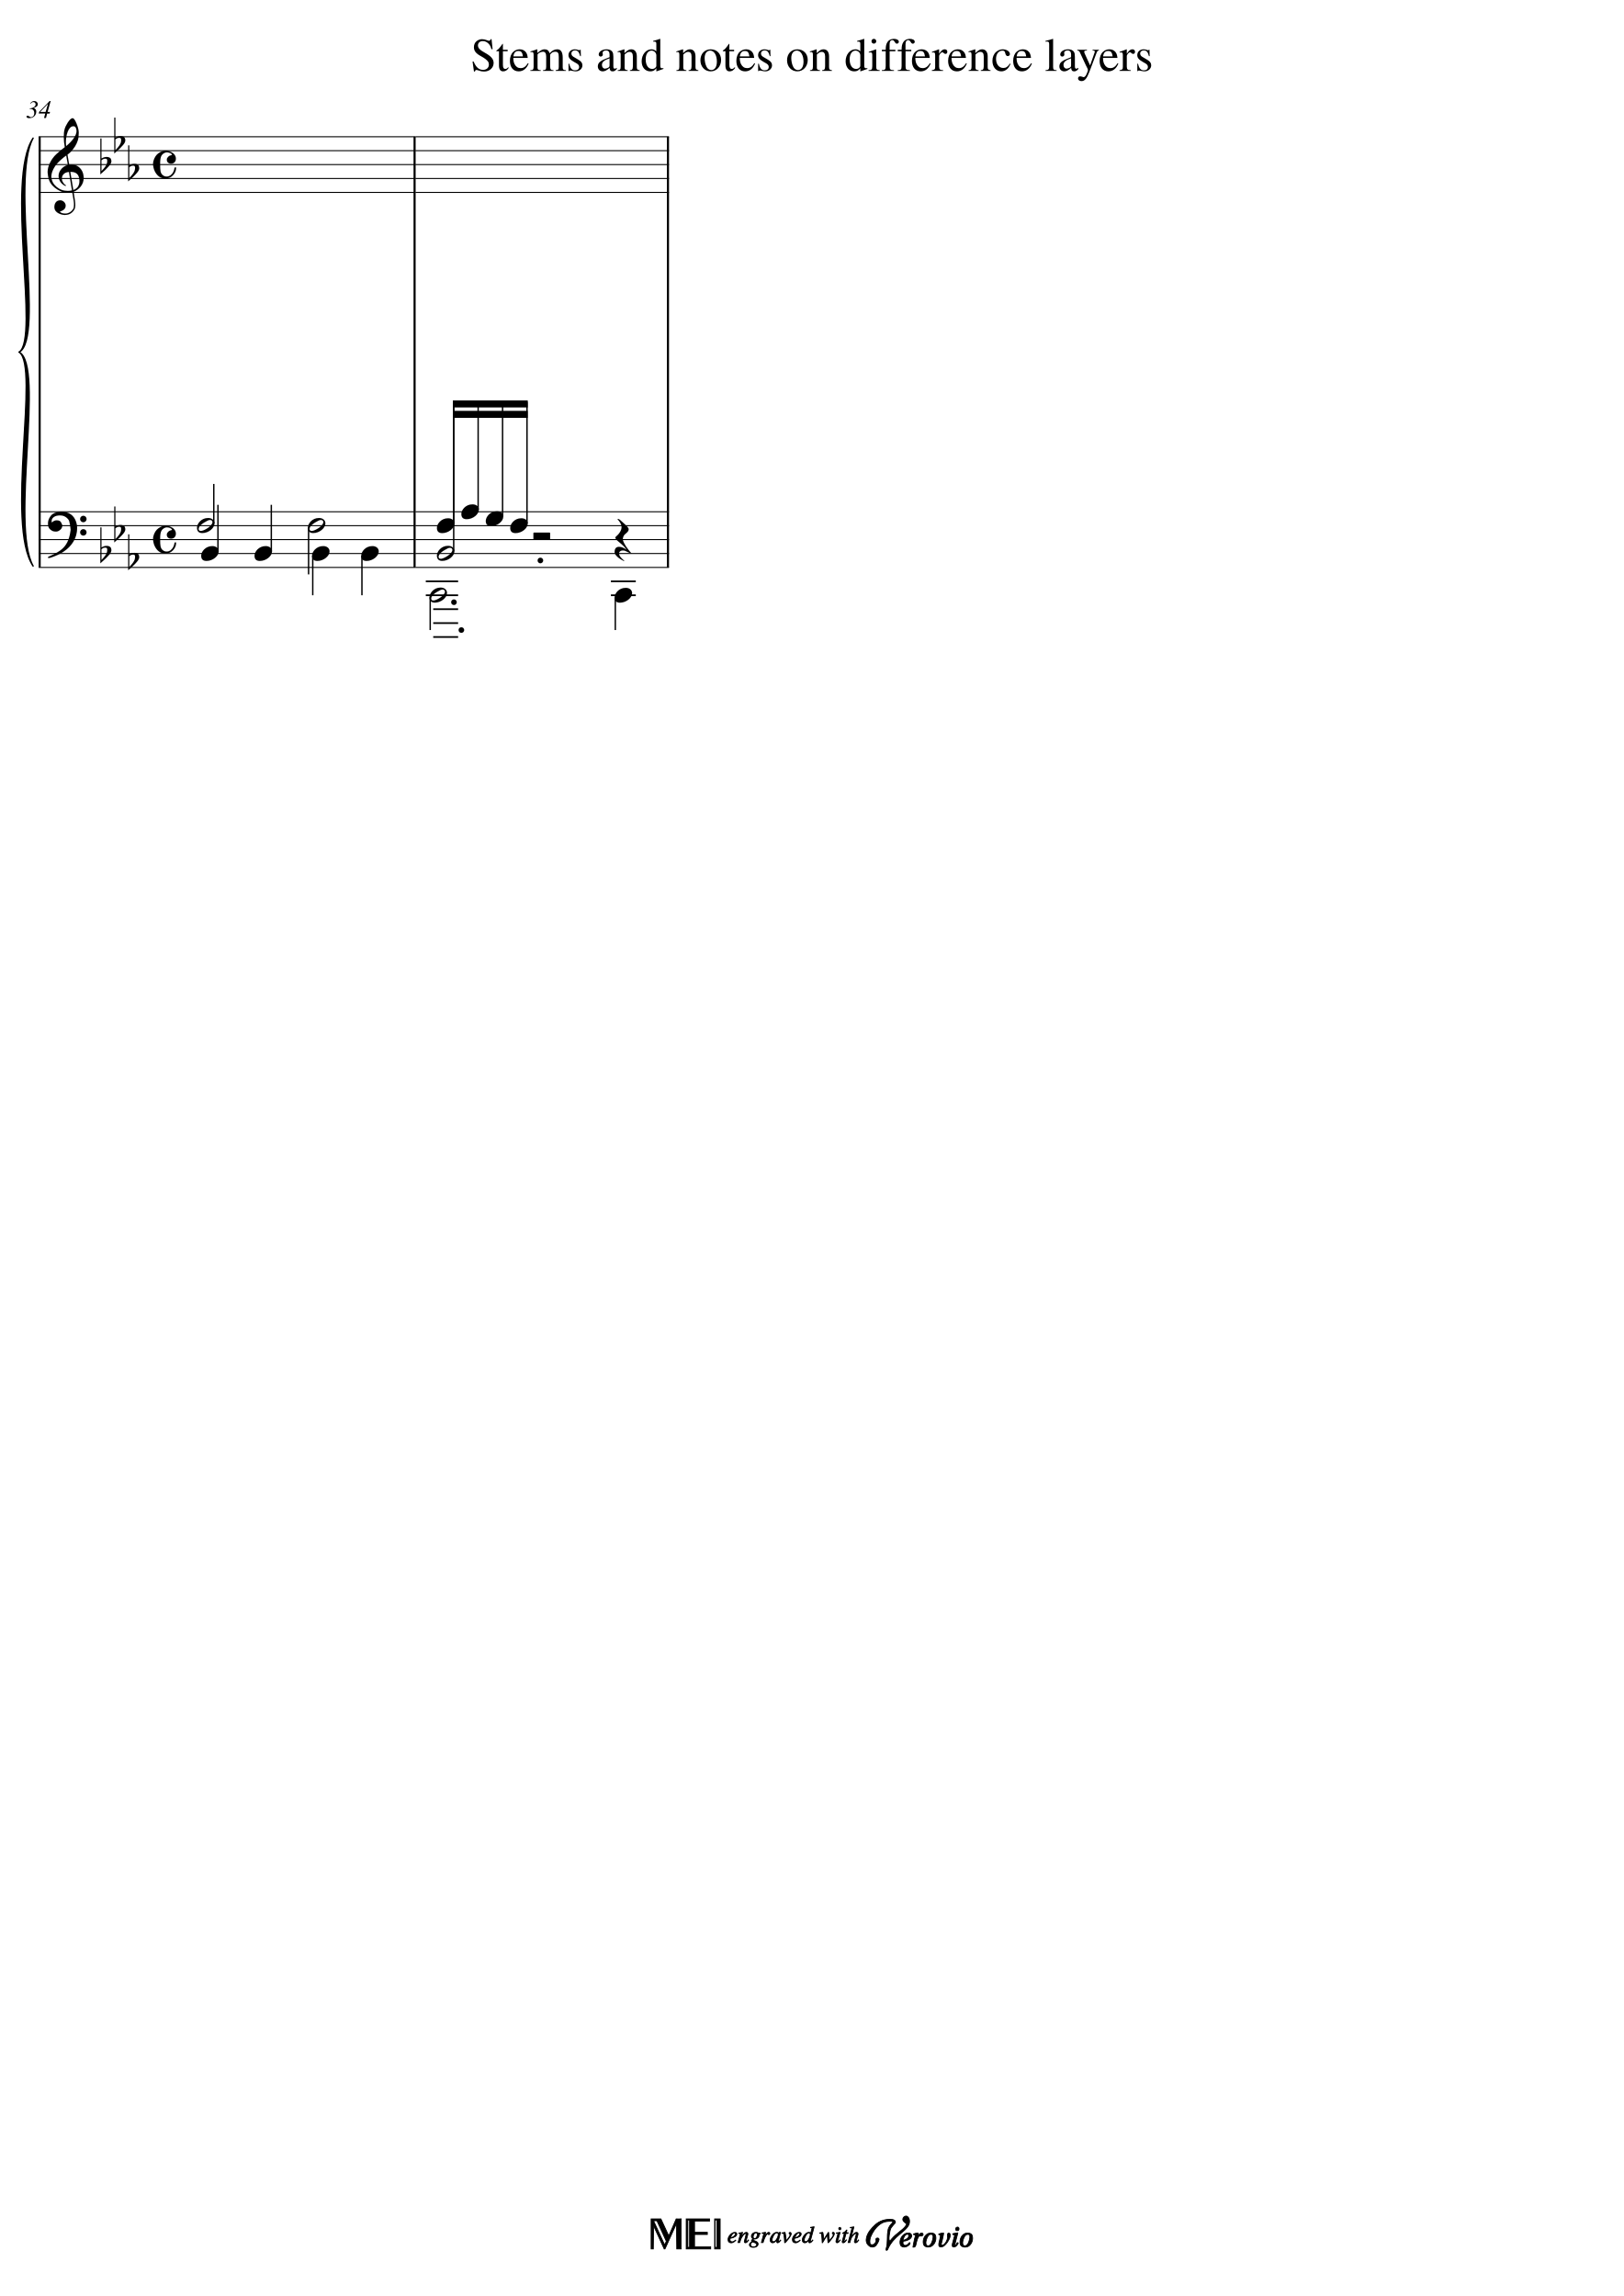
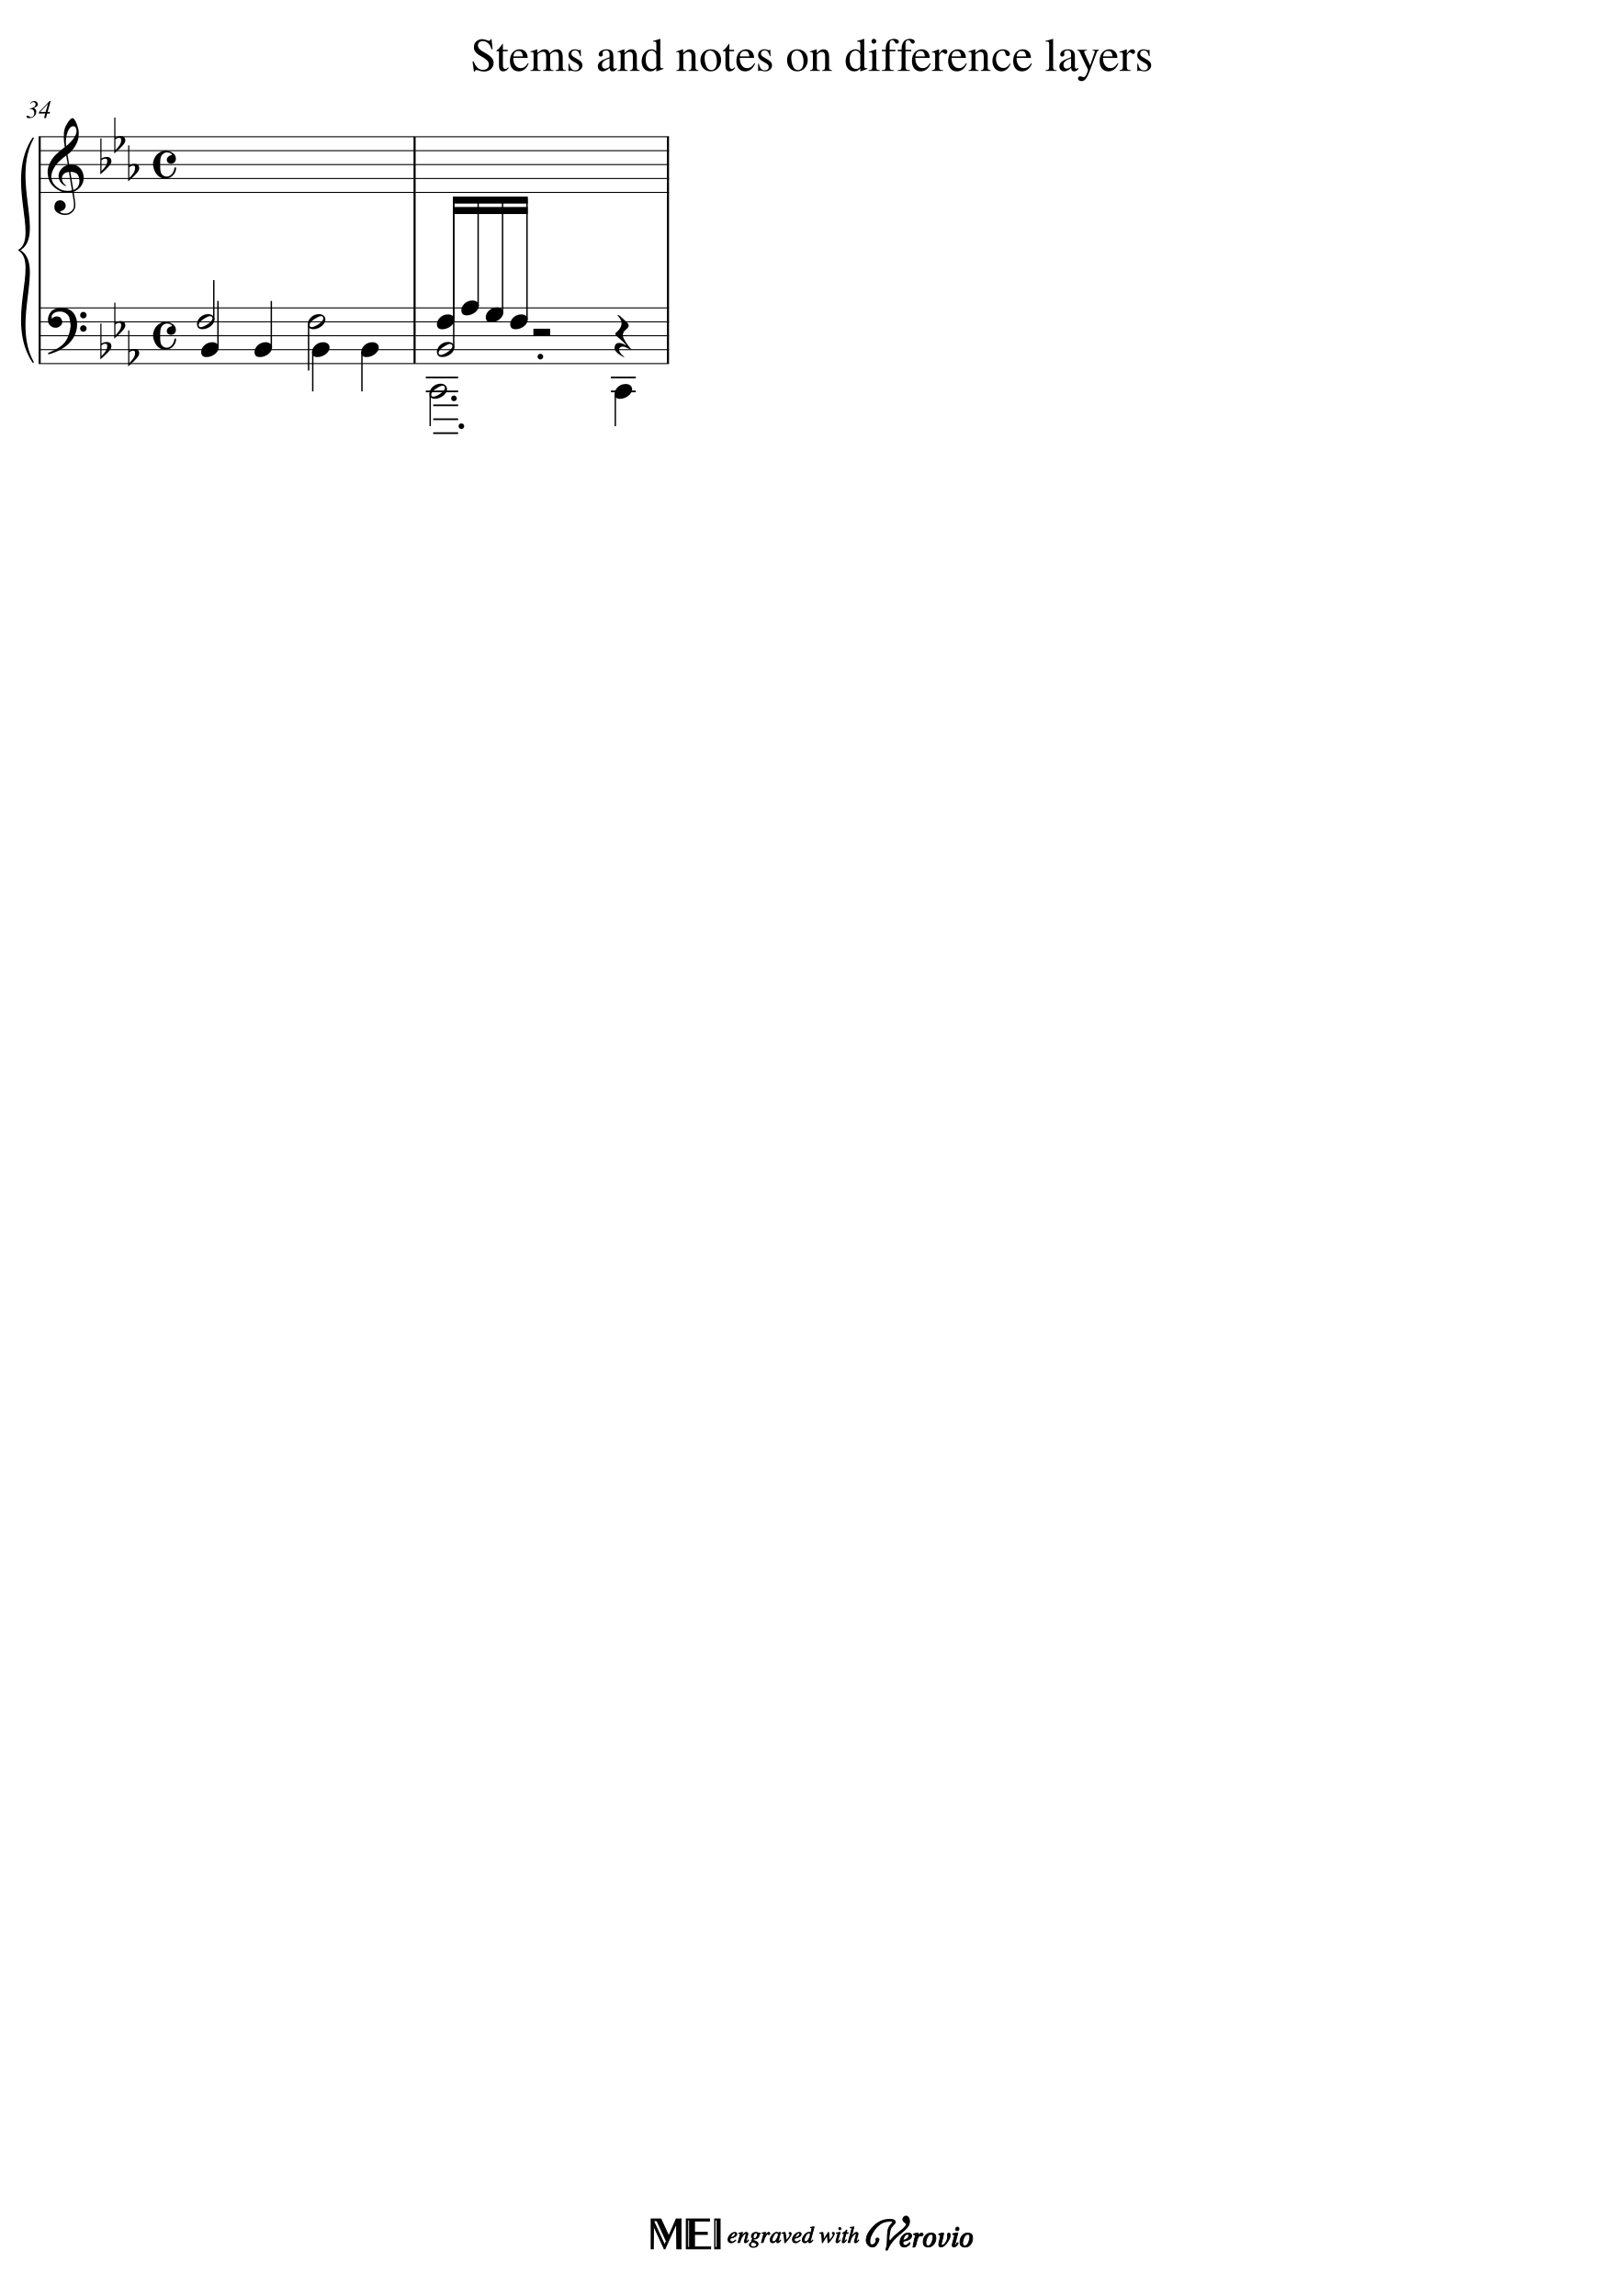
<svg xmlns="http://www.w3.org/2000/svg" xmlns:xlink="http://www.w3.org/1999/xlink" width="2100px" height="2970px" version="1.1" overflow="visible" id="docid">
  <defs>
    <g id="E050-docid">
      <path transform="scale(1,-1)" d="M441 -245c-23 -4 -48 -6 -76 -6c-59 0 -102 7 -130 20c-88 42 -150 93 -187 154c-26 44 -43 103 -48 176c0 6 -1 13 -1 19c0 54 15 111 45 170c29 57 65 106 110 148s96 85 153 127c-3 16 -8 46 -13 92c-4 43 -5 73 -5 89c0 117 16 172 69 257c34 54 64 82 89 82 c21 0 43 -30 69 -92s39 -115 41 -159v-15c0 -109 -21 -162 -67 -241c-13 -20 -63 -90 -98 -118c-13 -9 -25 -19 -37 -29l31 -181c8 1 18 2 28 2c58 0 102 -12 133 -35c59 -43 92 -104 98 -184c1 -7 1 -15 1 -22c0 -123 -87 -209 -181 -248c8 -57 17 -110 25 -162 c5 -31 6 -58 6 -80c0 -30 -5 -53 -14 -70c-35 -64 -88 -99 -158 -103c-5 0 -11 -1 -16 -1c-37 0 -72 10 -108 27c-50 24 -77 59 -80 105v11c0 29 7 55 20 76c18 28 45 42 79 44h6c49 0 93 -42 97 -87v-9c0 -51 -34 -86 -105 -106c17 -24 51 -36 102 -36c62 0 116 43 140 85 c9 16 13 41 13 74c0 20 -1 42 -5 67c-8 53 -18 106 -26 159zM461 939c-95 0 -135 -175 -135 -286c0 -24 2 -48 5 -71c50 39 92 82 127 128c40 53 60 100 60 140v8c-4 53 -22 81 -55 81h-2zM406 119l54 -326c73 25 110 78 110 161c0 7 0 15 -1 23c-7 95 -57 142 -151 142h-12 zM382 117c-72 -2 -128 -47 -128 -120v-7c2 -46 43 -99 75 -115c-3 -2 -7 -5 -10 -10c-70 33 -116 88 -123 172v11c0 68 44 126 88 159c23 17 49 29 78 36l-29 170c-21 -13 -52 -37 -92 -73c-50 -44 -86 -84 -109 -119c-45 -69 -67 -130 -67 -182v-13c5 -68 35 -127 93 -176 s125 -73 203 -73c25 0 50 3 75 9c-19 111 -36 221 -54 331z" />
    </g>
    <g id="E260-docid">
      <path transform="scale(1,-1)" d="M20 110c32 16 54 27 93 27c26 0 35 -3 54 -13c13 -7 24 -20 27 -38l4 -25c0 -28 -16 -57 -45 -89c-23 -25 -39 -44 -65 -68l-88 -79v644h20v-359zM90 106c-32 0 -48 -10 -70 -29v-194c31 31 54 59 71 84c21 32 32 59 32 84c0 9 1 16 1 20c0 14 -3 21 -11 30l-8 3z" />
    </g>
    <g id="E08A-docid">
      <path transform="scale(1,-1)" d="M340 179c-9 24 -56 41 -89 41c-46 0 -81 -28 -100 -58c-17 -28 -25 -78 -25 -150c0 -65 2 -111 8 -135c8 -31 18 -49 40 -67c20 -17 43 -25 70 -25c54 0 92 36 115 75c14 25 23 54 28 88h27c0 -63 -24 -105 -58 -141c-35 -38 -82 -56 -140 -56c-45 0 -83 13 -115 39 c-57 45 -101 130 -101 226c0 59 33 127 68 163c36 37 97 72 160 72c36 0 93 -21 121 -40c11 -8 23 -17 33 -30c19 -23 27 -48 27 -76c0 -51 -35 -88 -86 -88c-43 0 -76 27 -76 68c0 26 7 35 21 51c15 17 32 27 58 32c7 2 14 7 14 11z" />
    </g>
    <g id="E062-docid">
      <path transform="scale(1,-1)" d="M582 -120c0 32 26 58 58 58s58 -26 58 -58s-26 -58 -58 -58s-58 26 -58 58zM582 120c0 32 26 58 58 58s58 -26 58 -58s-26 -58 -58 -58s-58 26 -58 58zM158 96c51 0 73 -14 88 -49l16 -39c0 -17 -2 -30 -7 -40c-3 -11 -10 -21 -19 -31c-17 -18 -49 -43 -84 -43 c-55 0 -77 13 -112 44c-24 21 -35 55 -35 100c0 46 14 81 32 112c30 52 71 79 137 93l36 6l26 2c154 0 235 -68 274 -182c11 -32 18 -68 18 -107c0 -103 -26 -182 -68 -250c-89 -145 -234 -230 -412 -288l-30 -5c-9 0 -14 3 -14 8c3 10 5 11 10 16c35 15 70 30 96 44l78 43 c96 57 162 136 197 258c9 33 17 60 22 100c3 22 5 35 6 39c-7 69 -16 115 -23 140s-4 22 -16 40c-8 12 -19 23 -31 34c-24 21 -62 44 -118 44c-48 0 -84 -8 -113 -28c-28 -19 -42 -44 -42 -73v-16c2 -5 3 -9 4 -11c24 22 52 39 84 39z" />
    </g>
    <g id="E0A4-docid">
      <path transform="scale(1,-1)" d="M0 -39c0 68 73 172 200 172c66 0 114 -37 114 -95c0 -84 -106 -171 -218 -171c-64 0 -96 30 -96 94z" />
    </g>
    <g id="E0A3-docid">
      <path transform="scale(1,-1)" d="M278 64c0 22 -17 39 -43 39c-12 0 -26 -3 -41 -10c-85 -43 -165 -94 -165 -156c5 -25 15 -32 49 -32c67 11 200 95 200 159zM0 -36c0 68 73 174 200 174c66 0 114 -39 114 -97c0 -84 -106 -173 -218 -173c-64 0 -96 32 -96 96z" />
    </g>
    <g id="E4E5-docid">
      <path transform="scale(1,-1)" d="M107 292c-13 24 -30 49 -52 71c-1 1 0 2 0 3l-2 2c3 3 4 4 6 4c12 0 26 -7 40 -20s44 -40 89 -81c26 -24 28 -29 46 -47c4 -4 8 -9 10 -14c6 -8 8 -16 8 -27c0 -19 -12 -40 -36 -61c-28 -23 -49 -38 -61 -73c-4 -11 -7 -27 -10 -50c13 -43 34 -83 59 -121 c31 -47 59 -79 101 -129c-8 0 -26 7 -54 20l-62 29l-21 6l-23 1c-25 0 -45 -10 -60 -30l-4 -14l-1 -12c0 -33 20 -56 39 -78c8 -9 17 -18 26 -26c17 -15 27 -24 28 -30l-3 -3c-11 5 -19 10 -25 15c-9 3 -37 21 -45 26c-24 14 -45 32 -63 51c-19 21 -37 44 -37 71 c0 63 27 95 80 95c41 0 86 -18 136 -52c-19 26 -37 48 -55 66c-23 23 -48 44 -73 65c-28 23 -47 40 -58 53s-17 26 -18 39c75 64 113 125 113 183c0 27 -7 48 -18 68z" />
    </g>
    <g id="E4E4-docid">
      <path transform="scale(1,-1)" d="M0 10v105c0 9 1 10 10 10h280c9 0 10 -1 10 -10v-105c0 -9 -1 -10 -10 -10h-280c-9 0 -10 1 -10 10z" />
    </g>
  </defs>
  <style type="text/css">#docid g.ending, #docid g.fing, #docid g.reh, #docid g.tempo {font-weight:bold;}#docid g.dir, #docid g.dynam, #docid g.mNum {font-style:italic;}#docid g.label {font-weight:normal;}#docid ellipse, #docid path, #docid polygon, #docid polyline, #docid rect {stroke:currentColor}</style>
  <svg class="definition-scale" color="black" font-family="Times, serif" viewBox="0 0 21000 29700">
    <g class="page-margin" transform="translate(500, 500)">
      <g id="iJ6YNS9" class="mdiv pageMilestone" />
      <g id="j6ERYJ7" class="score pageMilestone" />
      <g id="kB6MVN3" class="system">
-         <path d="M13 1269 L13 6840" stroke-width="27" />
+         <path d="M13 1269 L13 4203" stroke-width="27" />
        <g id="s1KZTM6F" class="grpSym">
-           <path d="M-72,6822 C-432,6282 18,4235 -252,4055 C81,4235 -369,6282 -72,6822" stroke-width="18" stroke-linecap="round" stroke-linejoin="round" />
-           <path d="M-72,1287 C-369,1827 81,3875 -252,4055 C18,3875 -432,1827 -72,1287" stroke-width="18" stroke-linecap="round" stroke-linejoin="round" />
+           <path d="M-72,4185 C-432,3645 18,2916 -252,2736 C81,2916 -369,3645 -72,4185" stroke-width="18" stroke-linecap="round" stroke-linejoin="round" />
+           <path d="M-72,1287 C-369,1827 81,2556 -252,2736 C18,2556 -432,1827 -72,1287" stroke-width="18" stroke-linecap="round" stroke-linejoin="round" />
        </g>
        <g id="k1R5MD6A" class="section systemMilestone" />
        <g id="b4Y5DFV" class="measure">
          <g id="d17EWFLB" class="mNum autogenerated">
            <text y="1026" text-anchor="middle" font-size="0px">
              <tspan id="eZWEOI5" class="text">
                <tspan font-size="324px">34</tspan>
              </tspan>
            </text>
          </g>
          <g id="cNFAQML" class="staff">
            <path d="M0 1269 L4875 1269" stroke-width="13" />
            <path d="M0 1449 L4875 1449" stroke-width="13" />
            <path d="M0 1629 L4875 1629" stroke-width="13" />
            <path d="M0 1809 L4875 1809" stroke-width="13" />
            <path d="M0 1989 L4875 1989" stroke-width="13" />
            <g id="pTR47U0" class="clef">
              <use xlink:href="#E050-docid" transform="translate(117, 1809) scale(0.72, 0.72)" />
            </g>
            <g id="r1UFW2XL" class="keySig">
              <g id="t1PID87W" class="keyAccid">
                <use xlink:href="#E260-docid" transform="translate(798, 1629) scale(0.72, 0.72)" />
              </g>
              <g id="vNKLWWH" class="keyAccid">
                <use xlink:href="#E260-docid" transform="translate(978, 1359) scale(0.72, 0.72)" />
              </g>
              <g id="x8M3J2P" class="keyAccid">
                <use xlink:href="#E260-docid" transform="translate(1158, 1719) scale(0.72, 0.72)" />
              </g>
            </g>
            <g id="zM25DSY" class="meterSig">
              <use xlink:href="#E08A-docid" transform="translate(1480, 1629) scale(0.72, 0.72)" />
            </g>
            <g id="d1RIF43L" class="layer">
              <g id="e36A7UB" class="space" />
            </g>
          </g>
          <g id="fW4SW7P" class="staff">
-             <path d="M0 6120 L4875 6120" stroke-width="13" />
-             <path d="M0 6300 L4875 6300" stroke-width="13" />
-             <path d="M0 6480 L4875 6480" stroke-width="13" />
-             <path d="M0 6660 L4875 6660" stroke-width="13" />
-             <path d="M0 6840 L4875 6840" stroke-width="13" />
+             <path d="M0 3483 L4875 3483" stroke-width="13" />
+             <path d="M0 3663 L4875 3663" stroke-width="13" />
+             <path d="M0 3843 L4875 3843" stroke-width="13" />
+             <path d="M0 4023 L4875 4023" stroke-width="13" />
+             <path d="M0 4203 L4875 4203" stroke-width="13" />
            <g id="bOMGUX5" class="clef">
-               <use xlink:href="#E062-docid" transform="translate(117, 6300) scale(0.72, 0.72)" />
+               <use xlink:href="#E062-docid" transform="translate(117, 3663) scale(0.72, 0.72)" />
            </g>
            <g id="d1UYYZY1" class="keySig">
              <g id="f1R3A9AN" class="keyAccid">
-                 <use xlink:href="#E260-docid" transform="translate(798, 6660) scale(0.72, 0.72)" />
+                 <use xlink:href="#E260-docid" transform="translate(798, 4023) scale(0.72, 0.72)" />
              </g>
              <g id="hE53RPH" class="keyAccid">
-                 <use xlink:href="#E260-docid" transform="translate(978, 6390) scale(0.72, 0.72)" />
+                 <use xlink:href="#E260-docid" transform="translate(978, 3753) scale(0.72, 0.72)" />
              </g>
              <g id="j1KAM1L2" class="keyAccid">
-                 <use xlink:href="#E260-docid" transform="translate(1158, 6750) scale(0.72, 0.72)" />
+                 <use xlink:href="#E260-docid" transform="translate(1158, 4113) scale(0.72, 0.72)" />
              </g>
            </g>
            <g id="lX7X2E8" class="meterSig">
-               <use xlink:href="#E08A-docid" transform="translate(1480, 6480) scale(0.72, 0.72)" />
+               <use xlink:href="#E08A-docid" transform="translate(1480, 3843) scale(0.72, 0.72)" />
            </g>
            <g id="g17JWEWV" class="layer">
              <g id="h11BYRB0" class="note">
                <g class="notehead">
-                   <use xlink:href="#E0A4-docid" transform="translate(2102, 6660) scale(0.72, 0.72)" />
+                   <use xlink:href="#E0A4-docid" transform="translate(2102, 4023) scale(0.72, 0.72)" />
                </g>
                <g id="nDW87ZK" class="stem">
-                   <path d="M2319 6632 L2319 6030" stroke-width="18" />
+                   <path d="M2319 3995 L2319 3393" stroke-width="18" />
                </g>
                <g id="iEPNT2P" class="accid" />
              </g>
              <g id="j180F7IU" class="note">
                <g class="notehead">
-                   <use xlink:href="#E0A4-docid" transform="translate(2792, 6660) scale(0.72, 0.72)" />
+                   <use xlink:href="#E0A4-docid" transform="translate(2792, 4023) scale(0.72, 0.72)" />
                </g>
                <g id="o1QUDUF9" class="stem">
-                   <path d="M3009 6632 L3009 6030" stroke-width="18" />
+                   <path d="M3009 3995 L3009 3393" stroke-width="18" />
                </g>
                <g id="k1JVOWO3" class="accid" />
              </g>
              <g id="l168SLSU" class="note">
                <g class="notehead">
-                   <use xlink:href="#E0A3-docid" transform="translate(3482, 6300) scale(0.72, 0.72)" />
+                   <use xlink:href="#E0A3-docid" transform="translate(3482, 3663) scale(0.72, 0.72)" />
                </g>
                <g id="p1YCXJ73" class="stem">
-                   <path d="M3491 6325 L3491 6930" stroke-width="18" />
+                   <path d="M3491 3688 L3491 4293" stroke-width="18" />
                </g>
              </g>
            </g>
            <g id="m1I1R6XU" class="layer">
              <g id="n3L1BSY" class="note">
                <g class="notehead">
-                   <use xlink:href="#E0A3-docid" transform="translate(2048, 6300) scale(0.72, 0.72)" />
+                   <use xlink:href="#E0A3-docid" transform="translate(2048, 3663) scale(0.72, 0.72)" />
                </g>
                <g id="q1XPOA9B" class="stem">
-                   <path d="M2265 6272 L2265 5760" stroke-width="18" />
+                   <path d="M2265 3635 L2265 3123" stroke-width="18" />
                </g>
              </g>
              <g id="oYFJ0C6" class="note">
                <g class="notehead">
-                   <use xlink:href="#E0A4-docid" transform="translate(3536, 6660) scale(0.72, 0.72)" />
+                   <use xlink:href="#E0A4-docid" transform="translate(3536, 4023) scale(0.72, 0.72)" />
                </g>
                <g id="rG2INEF" class="stem">
-                   <path d="M3545 6688 L3545 7200" stroke-width="18" />
+                   <path d="M3545 4051 L3545 4563" stroke-width="18" />
                </g>
                <g id="p6KLLMO" class="accid" />
              </g>
              <g id="q4CA8UL" class="note">
                <g class="notehead">
-                   <use xlink:href="#E0A4-docid" transform="translate(4172, 6660) scale(0.72, 0.72)" />
+                   <use xlink:href="#E0A4-docid" transform="translate(4172, 4023) scale(0.72, 0.72)" />
                </g>
                <g id="sDC845L" class="stem">
-                   <path d="M4181 6688 L4181 7200" stroke-width="18" />
+                   <path d="M4181 4051 L4181 4563" stroke-width="18" />
                </g>
                <g id="r10DL3CR" class="accid" />
              </g>
            </g>
          </g>
          <g id="a12WP67W" class="barLine">
            <path d="M4862 1269 L4862 1989" stroke-width="27" />
-             <path d="M4862 6120 L4862 6840" stroke-width="27" />
-             <path d="M4862 1989 L4862 6120" stroke-width="27" />
+             <path d="M4862 3483 L4862 4203" stroke-width="27" />
+             <path d="M4862 1989 L4862 3483" stroke-width="27" />
          </g>
        </g>
        <g id="i123OHXR" class="measure">
          <g id="jQFEFEK" class="staff">
            <path d="M4875 1269 L8152 1269" stroke-width="13" />
            <path d="M4875 1449 L8152 1449" stroke-width="13" />
            <path d="M4875 1629 L8152 1629" stroke-width="13" />
            <path d="M4875 1809 L8152 1809" stroke-width="13" />
            <path d="M4875 1989 L8152 1989" stroke-width="13" />
            <g id="kOVASEE" class="layer">
              <g id="l1I7OPR1" class="note">
                <g class="notehead">
-                   <use xlink:href="#E0A3-docid" transform="translate(5151, 6660) scale(0.72, 0.72)" />
+                   <use xlink:href="#E0A3-docid" transform="translate(5151, 4023) scale(0.72, 0.72)" />
                </g>
                <g id="u1N7W5D7" class="dots">
-                   <ellipse cx="5467" cy="7650" rx="36" ry="36" />
+                   <ellipse cx="5467" cy="5013" rx="36" ry="36" />
                </g>
                <g id="t1W416P4" class="stem">
-                   <path d="M5368 6632 L5368 4680" stroke-width="18" />
+                   <path d="M5368 3995 L5368 2043" stroke-width="18" />
                </g>
                <g id="m81K135" class="accid" />
              </g>
              <g id="n2N7U24" class="rest">
-                 <use xlink:href="#E4E5-docid" transform="translate(7449, 6480) scale(0.72, 0.72)" />
+                 <use xlink:href="#E4E5-docid" transform="translate(7449, 3843) scale(0.72, 0.72)" />
              </g>
            </g>
          </g>
          <g id="o1FK4NGH" class="staff">
-             <path d="M4875 6120 L8152 6120" stroke-width="13" />
-             <path d="M4875 6300 L8152 6300" stroke-width="13" />
-             <path d="M4875 6480 L8152 6480" stroke-width="13" />
-             <path d="M4875 6660 L8152 6660" stroke-width="13" />
-             <path d="M4875 6840 L8152 6840" stroke-width="13" />
+             <path d="M4875 3483 L8152 3483" stroke-width="13" />
+             <path d="M4875 3663 L8152 3663" stroke-width="13" />
+             <path d="M4875 3843 L8152 3843" stroke-width="13" />
+             <path d="M4875 4023 L8152 4023" stroke-width="13" />
+             <path d="M4875 4203 L8152 4203" stroke-width="13" />
            <g class="ledgerLines below">
-               <path d="M5007 7020 L5425 7020" stroke-width="22" />
-               <path d="M7401 7020 L7723 7020" stroke-width="22" />
-               <path d="M5007 7200 L5425 7200" stroke-width="22" />
-               <path d="M7401 7200 L7723 7200" stroke-width="22" />
-               <path d="M5103 7380 L5425 7380" stroke-width="22" />
-               <path d="M5103 7560 L5425 7560" stroke-width="22" />
-               <path d="M5103 7740 L5425 7740" stroke-width="22" />
+               <path d="M5007 4383 L5425 4383" stroke-width="22" />
+               <path d="M7401 4383 L7723 4383" stroke-width="22" />
+               <path d="M5007 4563 L5425 4563" stroke-width="22" />
+               <path d="M7401 4563 L7723 4563" stroke-width="22" />
+               <path d="M5103 4743 L5425 4743" stroke-width="22" />
+               <path d="M5103 4923 L5425 4923" stroke-width="22" />
+               <path d="M5103 5103 L5425 5103" stroke-width="22" />
            </g>
            <g id="p1AX0ZDE" class="layer">
              <g id="qI1DT7K" class="beam">
-                 <polygon points="5359,4680 6325,4680 6325,4770 5359,4770" />
-                 <polygon points="5359,4815 5684,4815 5684,4905 5359,4905" />
-                 <polygon points="5684,4815 6000,4815 6000,4905 5684,4905" />
-                 <polygon points="6000,4815 6325,4815 6325,4905 6000,4905" />
+                 <polygon points="5359,2043 6325,2043 6325,2133 5359,2133" />
+                 <polygon points="5359,2178 5684,2178 5684,2268 5359,2268" />
+                 <polygon points="5684,2178 6000,2178 6000,2268 5684,2268" />
+                 <polygon points="6000,2178 6325,2178 6325,2268 6000,2268" />
                <g id="rJ8GLXL" class="note">
                  <g class="notehead">
-                     <use xlink:href="#E0A4-docid" transform="translate(5151, 6300) scale(0.72, 0.72)" />
+                     <use xlink:href="#E0A4-docid" transform="translate(5151, 3663) scale(0.72, 0.72)" />
                  </g>
                  <g id="vOSZ00" class="stem">
-                     <path d="M5368 6272 L5368 4698" stroke-width="18" />
+                     <path d="M5368 3635 L5368 2061" stroke-width="18" />
                  </g>
                </g>
                <g id="s1HUMGE0" class="note">
                  <g class="notehead">
-                     <use xlink:href="#E0A4-docid" transform="translate(5467, 6120) scale(0.72, 0.72)" />
+                     <use xlink:href="#E0A4-docid" transform="translate(5467, 3483) scale(0.72, 0.72)" />
                  </g>
                  <g id="w1AY2QDY" class="stem">
-                     <path d="M5684 6092 L5684 4698" stroke-width="18" />
+                     <path d="M5684 3455 L5684 2061" stroke-width="18" />
                  </g>
                  <g id="t1YD0KSR" class="accid" />
                </g>
                <g id="u1XWY667" class="note">
                  <g class="notehead">
-                     <use xlink:href="#E0A4-docid" transform="translate(5783, 6210) scale(0.72, 0.72)" />
+                     <use xlink:href="#E0A4-docid" transform="translate(5783, 3573) scale(0.72, 0.72)" />
                  </g>
                  <g id="xSD1YHA" class="stem">
-                     <path d="M6000 6182 L6000 4698" stroke-width="18" />
+                     <path d="M6000 3545 L6000 2061" stroke-width="18" />
                  </g>
                </g>
                <g id="vE1WURA" class="note">
                  <g class="notehead">
-                     <use xlink:href="#E0A4-docid" transform="translate(6099, 6300) scale(0.72, 0.72)" />
+                     <use xlink:href="#E0A4-docid" transform="translate(6099, 3663) scale(0.72, 0.72)" />
                  </g>
                  <g id="y17DXS56" class="stem">
-                     <path d="M6316 6272 L6316 4698" stroke-width="18" />
+                     <path d="M6316 3635 L6316 2061" stroke-width="18" />
                  </g>
                </g>
              </g>
              <g id="wK8FJ60" class="rest">
-                 <use xlink:href="#E4E4-docid" transform="translate(6399, 6480) scale(0.72, 0.72)" />
+                 <use xlink:href="#E4E4-docid" transform="translate(6399, 3843) scale(0.72, 0.72)" />
                <g id="z126H5TI" class="dots">
-                   <ellipse cx="6489" cy="6750" rx="36" ry="36" />
+                   <ellipse cx="6489" cy="4113" rx="36" ry="36" />
                </g>
                <g class="ledgerLines" />
              </g>
            </g>
            <g id="x1AFQIG0" class="layer">
              <g id="y1K98ZB7" class="note">
                <g class="notehead">
-                   <use xlink:href="#E0A3-docid" transform="translate(5055, 7200) scale(0.72, 0.72)" />
+                   <use xlink:href="#E0A3-docid" transform="translate(5055, 4563) scale(0.72, 0.72)" />
                </g>
                <g id="b5BYNI2" class="dots">
-                   <ellipse cx="5371" cy="7290" rx="36" ry="36" />
+                   <ellipse cx="5371" cy="4653" rx="36" ry="36" />
                </g>
                <g id="a1YELUCK" class="stem">
-                   <path d="M5064 7225 L5064 7650" stroke-width="18" />
+                   <path d="M5064 4588 L5064 5013" stroke-width="18" />
                </g>
              </g>
              <g id="z1M5W8JL" class="note">
                <g class="notehead">
-                   <use xlink:href="#E0A4-docid" transform="translate(7449, 7200) scale(0.72, 0.72)" />
+                   <use xlink:href="#E0A4-docid" transform="translate(7449, 4563) scale(0.72, 0.72)" />
                </g>
                <g id="cI6BH23" class="stem">
-                   <path d="M7458 7228 L7458 7650" stroke-width="18" />
+                   <path d="M7458 4591 L7458 5013" stroke-width="18" />
                </g>
              </g>
            </g>
          </g>
          <g id="h1WRIV4E" class="barLine">
            <path d="M8139 1269 L8139 1989" stroke-width="27" />
-             <path d="M8139 6120 L8139 6840" stroke-width="27" />
-             <path d="M8139 1989 L8139 6120" stroke-width="27" />
+             <path d="M8139 3483 L8139 4203" stroke-width="27" />
+             <path d="M8139 1989 L8139 3483" stroke-width="27" />
          </g>
        </g>
        <g id="jZZ1RF5" class="systemMilestoneEnd k1R5MD6A" />
      </g>
      <g id="k91JIAK" class="pageMilestoneEnd j6ERYJ7" />
      <g id="l1KT7QAW" class="pageMilestoneEnd iJ6YNS9" />
      <g id="s1SW5LIP" class="pgHead autogenerated">
        <text font-size="0px">
          <tspan id="tPEE0OP" class="rend" x="10000" y="417" text-anchor="middle">
            <tspan id="uL0P3Y6" class="rend">
              <tspan id="vPKGJXZ" class="text">
                <tspan font-size="607px">Stems and notes on difference layers</tspan>
              </tspan>
            </tspan>
          </tspan>
        </text>
      </g>
      <g id="mMRH0VO" class="pgFoot autogenerated">
        <g id="nYOSRMB" class="fig">
          <g class="svg" transform="translate(7750, 28099) scale(10, 10)">
            <g>
              <path fill="#000000" d="M 17.113,49.265 V 10.368 h 12.697 c 3.289,7.337 6.713,14.61 10.127,21.889 3.42,-7.485 6.256,-14.205 9.589,-21.91 2.436,0.104 4.317,0.085 6.484,-0.058 V 49.264 H 50.274 C 50.145,38.356 50.016,27.448 49.887,16.54 45.003,27.315 39.967,38.434 35.084,49.209 34.679,49.344 34.427,49.136 34.022,49.271 29.466,39.331 24.91,29.391 20.354,19.451 20.224,29.389 20.095,39.327 19.965,49.264 H 17.113 Z M 36.754,39.325 C 32.721,30.513 28.688,21.701 24.655,12.889 22.531,12.751 22.657,12.71 20.714,12.814 v 0.966 c 4.613,9.998 9.609,20.749 13.873,30.082 0.722,-1.513 1.445,-3.025 2.167,-4.538 z m 25.738,9.94 c 0,-12.966 0,-25.931 0,-38.897 10.084,0 20.169,0 30.253,0 0,0.96 0,1.921 0,2.881 -6.483,0 -12.966,0 -19.448,0 0,4.802 0,9.604 0,14.406 5.522,0 11.045,0 16.567,0 0,0.96 0,1.921 0,2.881 -5.522,0 -11.045,0 -16.567,0 0,5.282 0,10.565 0,15.847 6.963,0 13.926,0 20.889,0 0,0.96 0,1.921 0,2.881 -10.565,0 -21.129,0 -31.694,0 z m 4.322,-2.161 c 0,-11.765 0,-23.53 0,-35.295 -0.72,0 -1.441,0 -2.161,0 0,11.765 0,23.53 0,35.295 0.72,0 1.441,0 2.161,0 z m 32.414,2.161 c 0,-12.966 0,-25.931 0,-38.897 2.401,0 4.802,0 7.203,0 0,12.966 0,25.931 0,38.897 -2.401,0 -4.802,0 -7.203,0 z m 2.881,-2.161 c 0,-11.765 0,-23.53 0,-35.295 -0.72,0 -1.441,0 -2.161,0 0,11.765 0,23.53 0,35.295 0.72,0 1.441,0 2.161,0 z" />
              <path fill="#000000" d="m 346.3,6.7 c -3.1,0.5 -4.9,4.4 -2.7,6.8 1.2,1.4 2.7,2.4 4.1,3.5 -2.4,5.3 -7.7,8.3 -11.9,12.1 -3.7,2.8 -7,6.2 -9.7,9.9 -2.2,-0.8 -0.915,-7.719 -0.627,-9.5 0.288,-1.781 0.727,-6.4 2.927,-8.7 1.3,-1.9 3,-3.5 4.5,-5.2 1.2,-3.4 -3.2,-4.9 -5.8,-4.6 -7.3,-0.5 -14.6,2 -20,6.8 -5,4.6 -10,10.1 -11.5,17 -0.9,3.5 -0.2,7.5 2.8,9.9 2.5,2.8 7.4,2.9 9.8,-0.2 1.7,-2.3 3.2,-4.8 3.8,-7.6 -0.1,-2.6 -4.4,-2.3 -4.3,0.2 1.2,2.4 -0.9,4.7 -2.7,6.2 -1.7,0.9 -4.7,0.7 -4.8,-1.7 -1,-5.8 2.1,-11.3 5.2,-16.1 4,-5.8 9.8,-11.2 17.2,-11.8 1.6,0 8.1,-1.2 6.8,1.4 -2.8,2.8 -5.6,6.1 -6,10.3 -1.6,7.7 0.1,15.7 -2.3,23.2 -1.1,3.9 2,2.6 2.5,0.2 3.3,-7.4 8.9,-13.4 15.1,-18.5 4.2,-3.9 9.5,-7.1 11.9,-12.6 1.3,-3.6 1.2,-9 -2.7,-10.9 -0.504,-0.177 -1.07,-0.165 -1.6,-0.1 z m 66,14.5 c -2,0.8 -1.8,4.9 0.8,4.4 3.4,0.4 2.9,-6.2 -0.8,-4.4 z m 0.6,7.3 c -1.3,0.5 -7.6,0.5 -5.4,2.2 4,-0.3 0.7,4.5 0.6,6.7 -0.4,2.9 -2.4,5.9 -1.2,8.8 2.7,1.7 5.6,-0.8 6.8,-3.2 1.6,-1.4 -0.5,-3 -1.2,-0.9 -0.4,0.8 -2.4,3.5 -2.6,1.8 1.1,-5 2.7,-9.9 3.9,-14.9 l -0.1,-0.5 h -0.9 z m -65.1,0.2 c -6.5,1.6 -10.5,9.5 -8.2,15.7 2.1,3.4 7.4,2.9 10.1,0.4 2,-0.2 3.6,-5.3 1,-3.4 -1.4,2 -4,4.2 -6.5,2.8 -2.2,-1.9 -1.9,-5.7 1.7,-5.3 3.1,-0.9 6.9,-2.1 8.1,-5.5 0.9,-2.7 -1.6,-5.2 -4.3,-4.8 h -1.1 -0.7 z m 13.6,0 c -2.2,0 -8.5,1.8 -2.9,2.3 0.9,1.9 -1,4.9 -1.1,7.2 -0.5,2.9 -1.4,5.7 -1.7,8.7 3.7,0.7 3.8,-2.6 4.4,-5.3 0.9,-3.3 1.6,-7 4.1,-9.5 2.4,1.6 6.8,-0.7 3.7,-3.4 -2.9,-0.5 -4.8,2.4 -6.2,4.3 0,-1.2 2.4,-5 -0.2,-4.3 z m 15.8,0 c -6.4,1.3 -9.6,9.1 -7.7,14.9 1.9,4 7.7,3.9 11,1.7 4.1,-3 6,-8.9 4.4,-13.7 -1.3,-3 -4.8,-3.2 -7.6,-3 z m 17,0 c -2.3,0 -8.8,1.9 -3,2.4 0.4,2.5 -1,5.7 -1.4,8.4 -0.7,2.4 -1.8,7.5 2.1,7.2 3.8,-0.1 6.5,-3.5 8.5,-6.3 2,-3.2 4.5,-7 3.3,-10.9 -3.7,-3 -3.6,2.6 -3.1,5.1 -0.7,3.8 -2.7,7.9 -6.2,9.8 -3.6,0.6 -1,-4.3 -0.8,-6.1 0.6,-3.2 1.6,-6.3 1.9,-9.5 h -1.1 z m 30.6,0 c -6.3,1.2 -9.5,8.9 -7.8,14.7 1.5,4 7.2,4.2 10.5,2.4 4.6,-2.8 6.6,-9.3 4.8,-14.3 -1.4,-2.8 -4.8,-3 -7.5,-2.8 z m -75.4,1.7 c 2.1,1.5 0.2,4.7 -1.6,5.7 -1.1,0.4 -5.5,3.4 -4.6,0.7 0.8,-2.7 2.2,-6.2 5.3,-6.6 l 0.9,0.1 z m 30.8,0 c 2.6,1.5 1.3,5.2 0.8,7.6 -0.8,2.7 -1.9,5.9 -4.7,7.1 -5.1,0.8 -4,-5.8 -2.8,-8.8 1,-2.8 3,-6.8 6.7,-5.8 z m 47.1,-0.1 c 2.9,0.7 2,4.7 1.5,6.8 -0.7,3 -1.8,6.7 -5,8 -4.7,0.8 -4,-5.1 -3,-7.9 0.9,-3 2.7,-7.3 6.5,-6.8 z" />
              <g>
                <path d="m 116.566,37.118 q 0,-3.252 2.93,-6.299 2.9,-3.047 5.991,-3.047 1.143,0 1.816,0.527 0.674,0.527 0.674,1.567 0,2.109 -2.476,3.618 -2.461,1.494 -5.186,1.831 l -0.835,0.103 q -0.19,0.601 -0.264,0.967 -0.073,0.352 -0.073,0.894 0,1.289 0.835,2.007 0.85,0.718 2.007,0.718 1.099,0 2.329,-0.732 0.703,-0.425 2.036,-1.523 l 0.381,0.337 q -0.659,0.835 -1.89,1.714 -2.183,1.567 -4.38,1.567 -1.553,0 -2.725,-1.099 -1.172,-1.099 -1.172,-3.149 z m 3.12,-2.358 q 2.798,-0.41 4.556,-1.963 Q 126,31.229 126,29.691 q 0,-0.557 -0.264,-0.879 -0.264,-0.337 -0.776,-0.337 -0.952,0 -1.875,0.82 -0.908,0.806 -1.641,1.831 -0.776,1.201 -1.23,2.3 -0.249,0.586 -0.527,1.333 z" />
                <path d="m 129.472,41 2.534,-9.053 q 0.322,-1.143 0.366,-1.377 0.059,-0.249 0.059,-0.527 0,-0.425 -0.249,-0.659 -0.234,-0.249 -0.938,-0.249 -0.176,0 -0.352,0.029 -0.161,0.015 -0.366,0.044 v -0.498 q 0.952,-0.146 1.348,-0.22 0.41,-0.073 0.879,-0.176 l 2.622,-0.571 q 0.088,0.059 0.117,0.132 l -1.948,6.299 q 1.787,-2.739 2.988,-4.072 2.109,-2.358 3.779,-2.358 0.645,0 1.113,0.249 0.894,0.483 0.894,1.743 0,0.352 -0.073,0.732 -0.073,0.381 -0.19,0.82 l -1.919,7.017 q -0.059,0.22 -0.132,0.542 -0.073,0.308 -0.073,0.439 0,0.22 0.103,0.396 0.103,0.176 0.337,0.176 0.381,0 0.879,-0.439 0.498,-0.454 1.626,-1.919 l 0.425,0.381 q -1.201,1.626 -1.904,2.285 -1.201,1.157 -2.3,1.157 -0.498,0 -0.967,-0.322 -0.454,-0.337 -0.454,-1.201 0,-0.249 0.029,-0.527 0.044,-0.278 0.103,-0.483 l 1.846,-7.119 q 0.146,-0.586 0.19,-0.952 0.059,-0.381 0.059,-0.542 0,-0.352 -0.176,-0.601 -0.161,-0.264 -0.586,-0.264 -1.099,0 -2.769,1.992 -0.981,1.187 -1.992,2.827 -0.776,1.274 -1.23,2.49 Q 132.709,37.821 131.742,41 Z" />
                <path d="m 149.13,33.5 q 0,0.908 0.278,1.45 0.469,0.894 1.685,0.894 1.318,0 2.344,-1.67 1.04,-1.685 1.04,-3.706 0,-0.967 -0.425,-1.509 -0.425,-0.557 -1.274,-0.557 -1.641,0 -2.651,1.743 -0.996,1.743 -0.996,3.354 z m 0.513,13.066 q 1.743,0 2.886,-0.835 1.157,-0.835 1.157,-1.992 0,-0.879 -0.601,-1.479 -0.322,-0.322 -1.04,-0.688 -0.601,-0.293 -2.036,-0.835 -1.421,-0.557 -1.641,-0.557 -0.381,0 -1.479,1.011 -1.099,1.025 -1.099,2.314 0,1.948 1.685,2.681 0.879,0.381 2.168,0.381 z m -5.479,-2.681 q 0,-1.099 0.835,-2.095 0.85,-0.981 2.681,-1.963 -0.366,-0.234 -0.601,-0.483 -0.234,-0.264 -0.234,-0.688 0,-0.601 0.835,-1.377 0.469,-0.439 1.523,-1.157 -0.938,-0.352 -1.611,-0.996 -0.82,-0.864 -0.82,-2.241 0,-2.212 1.729,-3.677 1.729,-1.465 4.277,-1.465 1.333,0 2.256,0.425 0.923,0.41 1.084,0.688 h 1.978 v 1.172 h -1.494 q 0.088,0.322 0.132,0.586 0.044,0.264 0.044,0.747 0,2.373 -1.846,3.735 -1.831,1.362 -3.955,1.362 -0.22,0 -0.41,-0.015 -0.19,-0.029 -0.469,-0.088 -0.22,0 -0.601,0.425 -0.396,0.425 -0.396,0.762 0,0.498 3.223,1.699 3.208,1.216 3.208,3.56 0,1.758 -1.611,3.076 -1.611,1.333 -4.863,1.333 -2.256,0 -3.574,-0.967 -1.318,-0.967 -1.318,-2.358 z" />
                <path d="m 165.038,27.67 q 0.132,0 0.176,0.088 0.059,0.073 0.059,0.176 -0.015,0.146 -0.029,0.22 l -1.465,5.669 0.322,-0.63 q 1.055,-2.065 2.461,-3.765 1.421,-1.714 2.695,-1.714 0.688,0 1.055,0.454 0.381,0.454 0.381,1.04 0,0.659 -0.381,1.099 -0.366,0.425 -1.025,0.425 -0.454,0 -0.688,-0.176 -0.234,-0.176 -0.366,-0.41 l -0.176,-0.322 q -0.059,-0.088 -0.146,-0.132 -0.073,-0.059 -0.19,-0.059 -0.571,0 -1.655,1.597 -1.069,1.597 -1.919,3.457 -0.513,1.128 -1.143,2.988 Q 162.606,38.847 161.947,41 h -2.256 l 2.432,-8.818 q 0.205,-0.762 0.322,-1.362 0.132,-0.601 0.132,-0.981 0,-0.439 -0.22,-0.674 -0.22,-0.234 -0.762,-0.234 -0.176,0 -0.439,0.029 -0.264,0.029 -0.63,0.073 v -0.483 l 0.586,-0.117 q 1.143,-0.234 2.49,-0.498 1.362,-0.264 1.436,-0.264 z" />
                <path d="m 181.518,30.424 q 0,-1.055 -0.483,-1.553 -0.483,-0.498 -1.172,-0.498 -2.388,0 -4.438,3.662 -1.802,3.223 -1.802,5.552 0,1.172 0.498,1.714 0.513,0.527 1.26,0.527 2.212,0 4.263,-3.56 1.875,-3.237 1.875,-5.845 z m -1.831,-2.71 q 1.157,0 1.787,0.601 0.337,0.322 0.527,0.85 l 0.073,0.205 0.322,-1.113 q 0.059,-0.19 0.103,-0.249 0.044,-0.073 0.205,-0.088 l 1.655,-0.19 q 0.132,0 0.146,0.059 0.029,0.044 0,0.176 -0.059,0.19 -0.088,0.308 -0.029,0.103 -0.088,0.308 l -1.348,5.244 q -0.439,1.714 -0.747,2.959 -0.542,2.256 -0.542,2.578 0,0.205 0.103,0.308 0.117,0.088 0.278,0.088 0.132,0 0.278,-0.088 0.161,-0.088 0.381,-0.264 l 0.249,-0.205 q 0.117,-0.103 0.264,-0.234 0.146,-0.146 0.352,-0.352 l 0.908,-0.938 0.352,0.308 q -1.523,1.948 -2.446,2.651 -0.923,0.688 -1.758,0.688 -0.542,0 -0.85,-0.381 -0.293,-0.381 -0.293,-0.952 0,-0.527 0.19,-1.509 0.205,-0.996 0.396,-1.67 -0.264,0.439 -0.894,1.289 -0.615,0.835 -1.523,1.626 -1.069,0.952 -2.051,1.348 -0.762,0.264 -1.465,0.264 -1.187,0 -2.153,-0.967 -0.967,-0.981 -0.967,-2.769 0,-3.076 2.754,-6.416 2.842,-3.472 5.889,-3.472 z" />
                <path d="m 196.664,27.772 q 0.82,0 1.26,0.586 0.439,0.586 0.439,1.333 0,1.978 -3.911,6.929 -3.706,4.702 -4.438,4.702 -0.22,0 -0.293,-0.601 -0.044,-0.337 -0.044,-1.143 0,-0.981 -0.19,-3.325 -0.19,-2.344 -0.366,-3.472 -0.366,-2.476 -0.718,-3.193 -0.352,-0.718 -1.333,-0.718 -0.161,0 -0.381,0.015 -0.205,0.015 -0.483,0.044 v -0.381 q 0.439,-0.088 1.846,-0.396 1.406,-0.308 1.494,-0.337 l 0.483,-0.146 q 0.205,-0.059 0.322,0.234 0.117,0.278 0.293,1.055 0.557,2.549 0.835,5.024 0.176,1.538 0.352,4.556 l 0.483,-0.513 q 1.509,-1.597 3.018,-3.794 1.509,-2.197 1.509,-3.105 0,-0.454 -0.659,-1.084 -0.659,-0.645 -0.659,-1.172 0,-0.483 0.322,-0.791 0.337,-0.308 0.82,-0.308 z" />
                <path d="m 199.828,37.118 q 0,-3.252 2.93,-6.299 2.9,-3.047 5.991,-3.047 1.143,0 1.816,0.527 0.674,0.527 0.674,1.567 0,2.109 -2.476,3.618 -2.461,1.494 -5.186,1.831 l -0.835,0.103 q -0.19,0.601 -0.264,0.967 -0.073,0.352 -0.073,0.894 0,1.289 0.835,2.007 0.85,0.718 2.007,0.718 1.099,0 2.329,-0.732 0.703,-0.425 2.036,-1.523 l 0.381,0.337 q -0.659,0.835 -1.89,1.714 -2.183,1.567 -4.38,1.567 -1.553,0 -2.725,-1.099 -1.172,-1.099 -1.172,-3.149 z m 3.12,-2.358 q 2.798,-0.41 4.556,-1.963 1.758,-1.567 1.758,-3.105 0,-0.557 -0.264,-0.879 -0.264,-0.337 -0.776,-0.337 -0.952,0 -1.875,0.82 -0.908,0.806 -1.641,1.831 -0.776,1.201 -1.23,2.3 -0.249,0.586 -0.527,1.333 z" />
                <path d="m 215.238,37.602 q 0,0.894 0.41,1.567 0.41,0.659 1.392,0.659 2.095,0 4.028,-3.369 1.816,-3.164 1.816,-5.991 0,-0.894 -0.293,-1.479 -0.293,-0.586 -1.187,-0.586 -2.227,0 -4.307,3.604 -1.86,3.223 -1.86,5.596 z m 6.006,-9.888 q 1.157,0 1.641,0.557 0.278,0.322 0.439,1.099 l 1.67,-6.006 q 0.073,-0.249 0.088,-0.439 0.029,-0.205 0.029,-0.352 0,-0.571 -0.22,-0.718 -0.205,-0.146 -0.601,-0.146 -0.249,0 -0.469,0.015 -0.205,0.015 -0.557,0.044 v -0.483 q 1.655,-0.22 4.585,-0.762 l 0.132,0.146 -0.029,0.161 -2.812,10.532 -1.919,6.973 q -0.059,0.234 -0.103,0.439 -0.029,0.19 -0.029,0.352 0,0.396 0.19,0.513 0.205,0.117 0.352,0.117 0.425,0 1.201,-0.747 0.454,-0.454 1.245,-1.406 l 0.337,0.322 -0.205,0.308 q -0.542,0.806 -1.392,1.641 -1.509,1.479 -2.71,1.479 -0.396,0 -0.718,-0.176 -0.601,-0.352 -0.601,-1.26 0,-0.308 0.088,-0.981 0.088,-0.674 0.264,-1.465 -1.113,1.699 -2.446,2.783 -1.318,1.084 -2.886,1.084 -1.274,0 -2.227,-0.908 -0.952,-0.908 -0.952,-2.798 0,-3.193 2.93,-6.562 2.915,-3.354 5.684,-3.354 z" />
                <path d="m 254.13,29.53 q 0,1.23 -1.187,3.252 -0.659,1.128 -1.86,2.739 -1.23,1.655 -2.534,3.267 -2.065,2.549 -2.432,2.549 -0.161,0 -0.205,-0.132 -0.044,-0.132 -0.117,-0.894 l -0.864,-9.126 -6.079,9.961 q -0.044,0.088 -0.117,0.117 -0.059,0.029 -0.132,0.029 l -0.205,-0.044 -0.029,-0.132 -0.176,-3.618 q -0.059,-1.216 -0.176,-2.505 -0.103,-1.304 -0.205,-2.256 -0.308,-2.651 -0.659,-3.252 -0.337,-0.601 -1.26,-0.601 -0.176,0 -0.352,0.015 -0.176,0 -0.366,0.029 v -0.425 q 0.601,-0.103 1.143,-0.22 0.557,-0.117 1.216,-0.264 l 1.377,-0.352 q 0.498,0 1.011,4.175 0.278,2.285 0.498,5.2 l 5.757,-9.097 q 0.059,-0.117 0.146,-0.19 0.088,-0.088 0.205,-0.088 0.132,0 0.176,0.088 0.044,0.088 0.059,0.264 l 0.981,10.591 q 0.103,-0.132 1.626,-2.065 1.523,-1.948 1.597,-2.065 1.099,-1.582 1.465,-2.446 0.234,-0.557 0.234,-1.084 0,-0.205 -0.059,-0.381 -0.059,-0.19 -0.278,-0.396 L 251.874,29.75 q -0.19,-0.19 -0.337,-0.41 -0.132,-0.234 -0.132,-0.542 0,-0.366 0.249,-0.747 0.264,-0.381 0.938,-0.381 0.542,0 1.04,0.439 0.498,0.425 0.498,1.421 z" />
                <path d="m 261.176,24.521 q -0.601,0 -1.025,-0.469 -0.425,-0.469 -0.425,-1.128 0,-0.674 0.425,-1.143 0.425,-0.469 1.025,-0.469 0.601,0 1.025,0.469 0.439,0.469 0.439,1.143 0,0.674 -0.439,1.143 -0.425,0.454 -1.025,0.454 z m 0.352,3.208 q 0.088,0.044 0.073,0.117 l -2.959,10.459 q -0.205,0.835 -0.205,0.996 0,0.22 0.088,0.381 0.073,0.176 0.366,0.176 0.498,0 1.318,-0.864 0.483,-0.513 1.187,-1.465 l 0.381,0.322 -0.146,0.205 q -1.099,1.538 -1.816,2.212 -1.128,1.055 -2.197,1.055 -0.63,0 -1.055,-0.527 -0.41,-0.527 -0.41,-1.245 0,-0.425 0.059,-0.732 0.059,-0.322 0.22,-0.938 l 2.051,-7.529 q 0.044,-0.176 0.073,-0.322 0.029,-0.146 0.029,-0.293 0,-0.527 -0.396,-0.645 -0.381,-0.132 -1.523,-0.132 v -0.483 q 1.216,-0.146 1.743,-0.22 0.542,-0.088 1.084,-0.176 0.703,-0.117 1.333,-0.264 0.63,-0.146 0.703,-0.088 z" />
                <path d="m 264.179,40.033 q 0,-0.117 0.015,-0.264 0.015,-0.161 0.059,-0.322 l 2.754,-10.239 h -2.227 q 0,-0.396 0.059,-0.498 0.059,-0.103 0.293,-0.205 1.479,-0.63 2.285,-1.216 0.82,-0.586 2.227,-2.256 l 0.234,-0.278 q 0.044,-0.059 0.103,-0.088 0.073,-0.044 0.146,-0.044 0.146,0.029 0.205,0.059 0.044,0.103 0.044,0.19 0.015,0.073 0,0.161 l -0.835,3.193 h 2.388 l -0.176,0.981 h -2.49 l -2.637,9.858 q -0.073,0.264 0.044,0.513 0.117,0.234 0.396,0.234 0.381,0 1.069,-0.762 0.396,-0.41 1.333,-1.626 l 0.381,0.22 -0.205,0.308 q -1.26,1.89 -2.227,2.637 -0.952,0.732 -1.816,0.732 -0.747,0 -1.084,-0.396 -0.337,-0.396 -0.337,-0.894 z" />
                <path d="m 274.696,21.356 q 0.938,-0.132 1.509,-0.205 0.586,-0.088 1.011,-0.161 1.729,-0.337 1.86,-0.366 0.132,-0.029 0.205,-0.029 0.176,0.088 0.176,0.22 l -3.442,13.081 q 1.846,-2.725 3.018,-3.984 2.051,-2.168 3.765,-2.168 0.703,0 1.348,0.454 0.659,0.439 0.659,1.597 0,0.278 -0.073,0.718 -0.073,0.439 -0.176,0.776 l -1.978,7.017 q -0.088,0.293 -0.146,0.571 -0.059,0.264 -0.059,0.483 0,0.249 0.117,0.381 0.117,0.117 0.337,0.117 0.454,0 1.069,-0.63 0.381,-0.396 1.421,-1.729 l 0.381,0.352 q -1.025,1.523 -1.743,2.227 -1.274,1.245 -2.563,1.245 -0.586,0 -0.981,-0.366 -0.396,-0.366 -0.396,-1.055 0,-0.19 0.015,-0.352 0.029,-0.176 0.088,-0.381 l 2.256,-8.584 q 0.029,-0.117 0.044,-0.234 0.029,-0.132 0.029,-0.264 0,-0.366 -0.22,-0.571 -0.234,-0.205 -0.601,-0.205 -0.981,0 -2.476,1.582 -1.494,1.567 -2.52,3.208 -0.703,1.157 -1.069,2.183 Q 275.209,37.309 274.184,41 h -2.271 l 4.688,-17.769 q 0.044,-0.19 0.059,-0.322 0.015,-0.132 0.015,-0.249 0,-0.63 -0.41,-0.747 -0.41,-0.132 -1.567,-0.073 z" />
              </g>
            </g>
          </g>
        </g>
      </g>
    </g>
  </svg>
</svg>
